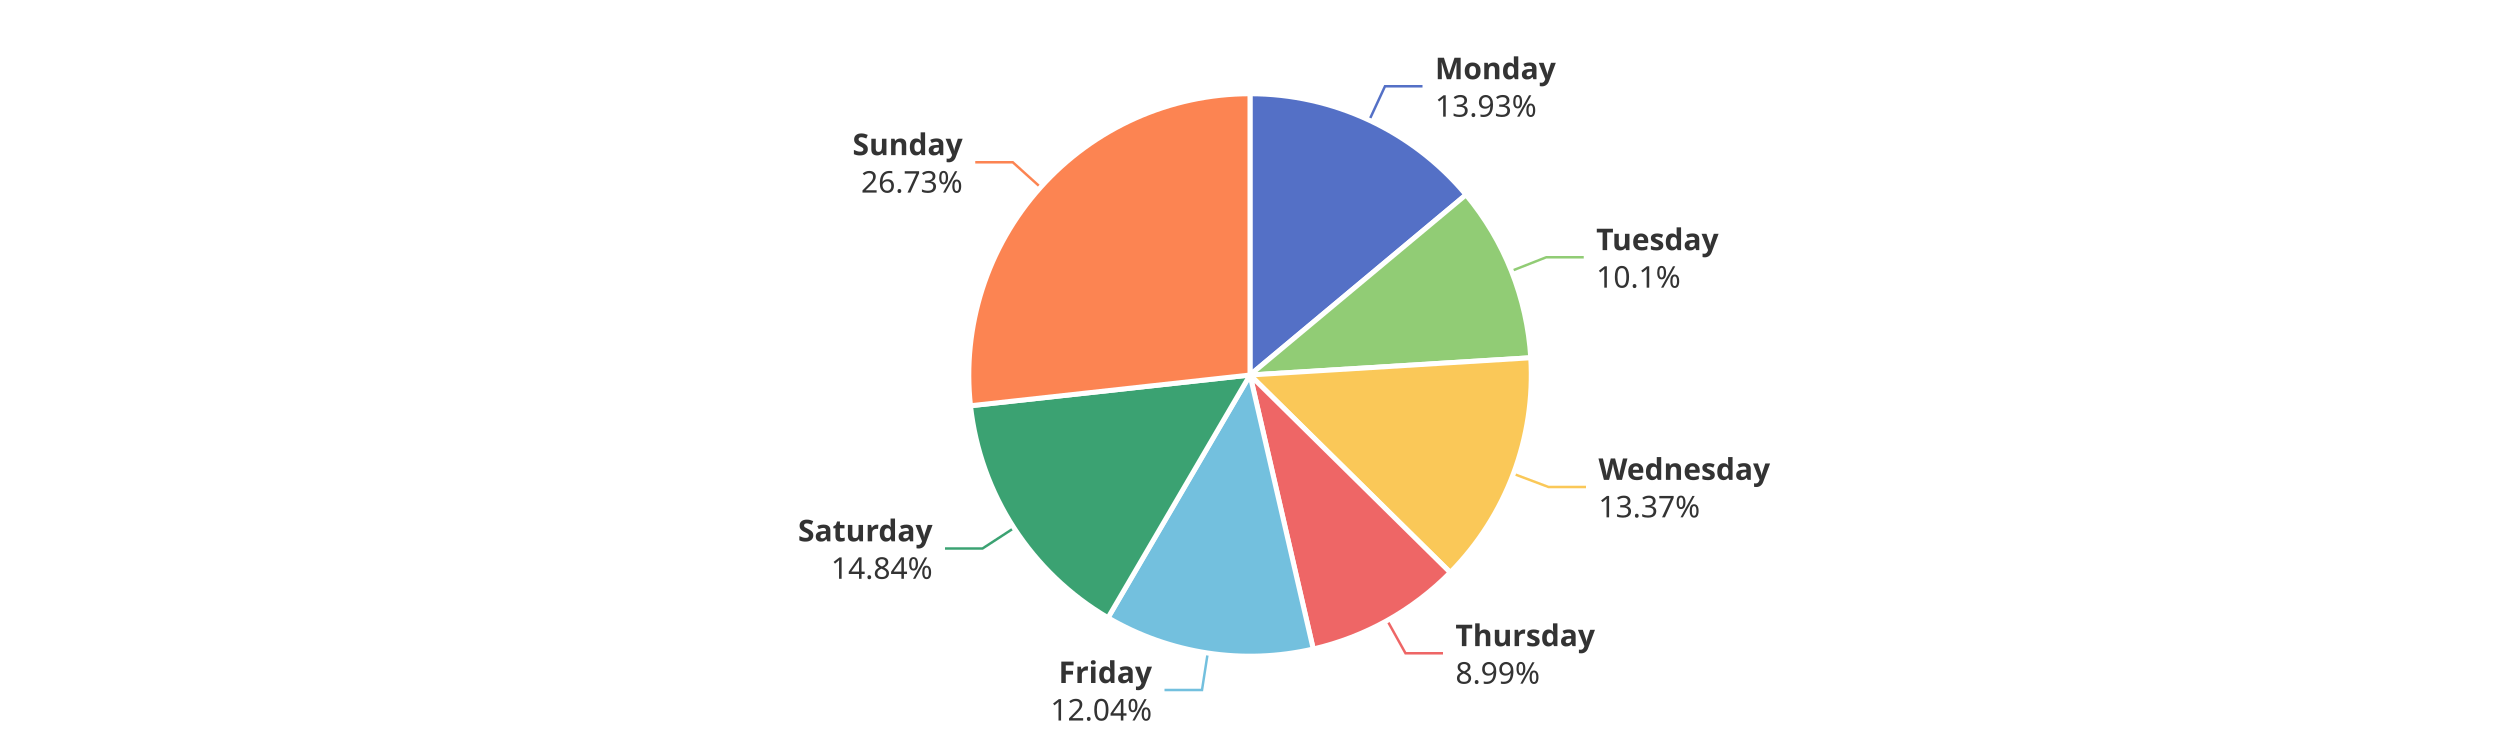
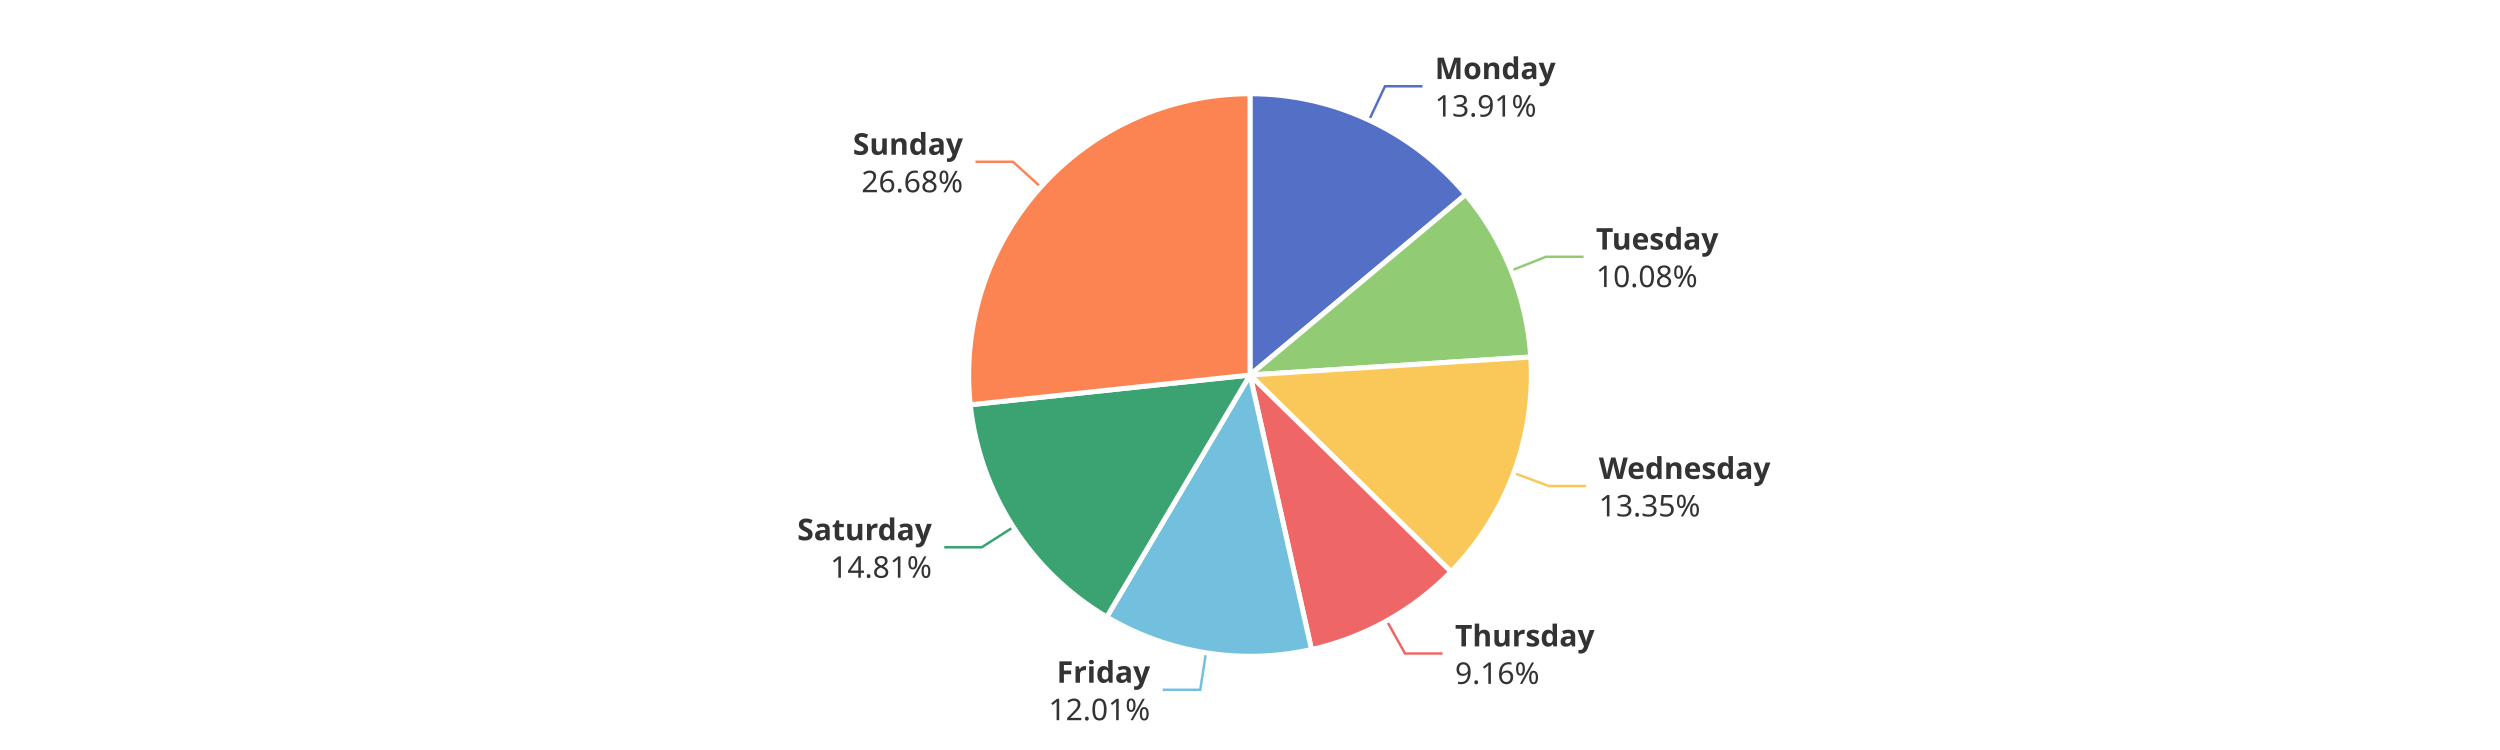
<svg xmlns="http://www.w3.org/2000/svg" width="1000" height="300" version="1.1" baseProfile="full" viewBox="0 0 1000 300">
  <rect width="1000" height="300" x="0" y="0" id="0" fill="#ffffff" />
-   <polyline points="547.7 48.1 554 34.5 569 34.5" fill="none" stroke="#5470c6" />
-   <polyline points="604.5 108.4 618.5 102.9 633.5 102.9" fill="none" stroke="#91cc75" />
-   <polyline points="605.3 189.5 619.4 194.8 634.4 194.8" fill="none" stroke="#fac858" />
-   <polyline points="554.9 248.2 562.2 261.3 577.2 261.3" fill="none" stroke="#ee6666" />
-   <polyline points="483.1 261.2 480.8 276 465.8 276" fill="none" stroke="#73c0de" />
-   <polyline points="405.6 211.2 393 219.4 378 219.4" fill="none" stroke="#3ba272" />
-   <polyline points="416.2 74.9 405.1 64.9 390.1 64.9" fill="none" stroke="#fc8452" />
-   <path d="M500 37.5A112.5 112.5 0 0 1 586.4 77.9L500 150Z" fill="#5470c6" stroke="#fff" stroke-width="2" stroke-linejoin="round" />
-   <path d="M586.4 77.9A112.5 112.5 0 0 1 612.3 143.1L500 150Z" fill="#91cc75" stroke="#fff" stroke-width="2" stroke-linejoin="round" />
-   <path d="M612.3 143.1A112.5 112.5 0 0 1 580.1 229L500 150Z" fill="#fac858" stroke="#fff" stroke-width="2" stroke-linejoin="round" />
-   <path d="M580.1 229A112.5 112.5 0 0 1 525.3 259.6L500 150Z" fill="#ee6666" stroke="#fff" stroke-width="2" stroke-linejoin="round" />
-   <path d="M525.3 259.6A112.5 112.5 0 0 1 443.2 247.1L500 150Z" fill="#73c0de" stroke="#fff" stroke-width="2" stroke-linejoin="round" />
-   <path d="M443.2 247.1A112.5 112.5 0 0 1 388.2 162.3L500 150Z" fill="#3ba272" stroke="#fff" stroke-width="2" stroke-linejoin="round" />
-   <path d="M388.2 162.3A112.5 112.5 0 0 1 500 37.5L500 150Z" fill="#fc8452" stroke="#fff" stroke-width="2" stroke-linejoin="round" />
-   <path d="M0 -15l42.8 0l0 30l-42.8 0Z" transform="translate(574.028 34.5131)" fill="none" />
-   <text dominant-baseline="central" text-anchor="start" style="font-size:12px;font-family:sans-serif;font-weight:bold;" y="-7.5" transform="translate(574.028 34.5131)" fill="#333" stroke="rgb(255,255,255)" stroke-width="2" paint-order="stroke" stroke-miterlimit="2">Monday</text>
-   <text dominant-baseline="central" text-anchor="start" style="font-size:12px;font-family:sans-serif;" y="7.5" transform="translate(574.028 34.5131)" fill="#333" stroke="rgb(255,255,255)" stroke-width="2" paint-order="stroke" stroke-miterlimit="2">13.93%</text>
-   <path d="M0 -15l46.2 0l0 30l-46.2 0Z" transform="translate(638.4818 102.9011)" fill="none" />
-   <text dominant-baseline="central" text-anchor="start" style="font-size:12px;font-family:sans-serif;font-weight:bold;" y="-7.5" transform="translate(638.4818 102.9011)" fill="#333" stroke="rgb(255,255,255)" stroke-width="2" paint-order="stroke" stroke-miterlimit="2">Tuesday</text>
-   <text dominant-baseline="central" text-anchor="start" style="font-size:12px;font-family:sans-serif;" y="7.5" transform="translate(638.4818 102.9011)" fill="#333" stroke="rgb(255,255,255)" stroke-width="2" paint-order="stroke" stroke-miterlimit="2">10.1%</text>
-   <path d="M0 -15l63.6 0l0 30l-63.6 0Z" transform="translate(639.3766 194.7826)" fill="none" />
-   <text dominant-baseline="central" text-anchor="start" style="font-size:12px;font-family:sans-serif;font-weight:bold;" y="-7.5" transform="translate(639.3766 194.7826)" fill="#333" stroke="rgb(255,255,255)" stroke-width="2" paint-order="stroke" stroke-miterlimit="2">Wednesday</text>
-   <text dominant-baseline="central" text-anchor="start" style="font-size:12px;font-family:sans-serif;" y="7.5" transform="translate(639.3766 194.7826)" fill="#333" stroke="rgb(255,255,255)" stroke-width="2" paint-order="stroke" stroke-miterlimit="2">13.37%</text>
-   <path d="M0 -15l50.2 0l0 30l-50.2 0Z" transform="translate(582.1887 261.3051)" fill="none" />
-   <text dominant-baseline="central" text-anchor="start" style="font-size:12px;font-family:sans-serif;font-weight:bold;" y="-7.5" transform="translate(582.1887 261.3051)" fill="#333" stroke="rgb(255,255,255)" stroke-width="2" paint-order="stroke" stroke-miterlimit="2">Thursday</text>
-   <text dominant-baseline="central" text-anchor="start" style="font-size:12px;font-family:sans-serif;" y="7.5" transform="translate(582.1887 261.3051)" fill="#333" stroke="rgb(255,255,255)" stroke-width="2" paint-order="stroke" stroke-miterlimit="2">8.99%</text>
-   <path d="M-40.9 -15l40.9 0l0 30l-40.9 0Z" transform="translate(460.8085 276.0474)" fill="none" />
-   <text dominant-baseline="central" text-anchor="end" style="font-size:12px;font-family:sans-serif;font-weight:bold;" y="-7.5" transform="translate(460.8085 276.0474)" fill="#333" stroke="rgb(255,255,255)" stroke-width="2" paint-order="stroke" stroke-miterlimit="2">Friday</text>
-   <text dominant-baseline="central" text-anchor="end" style="font-size:12px;font-family:sans-serif;" y="7.5" transform="translate(460.8085 276.0474)" fill="#333" stroke="rgb(255,255,255)" stroke-width="2" paint-order="stroke" stroke-miterlimit="2">12.04%</text>
-   <path d="M-48.2 -15l48.2 0l0 30l-48.2 0Z" transform="translate(373.0255 219.3737)" fill="none" />
-   <text dominant-baseline="central" text-anchor="end" style="font-size:12px;font-family:sans-serif;font-weight:bold;" y="-7.5" transform="translate(373.0255 219.3737)" fill="#333" stroke="rgb(255,255,255)" stroke-width="2" paint-order="stroke" stroke-miterlimit="2">Saturday</text>
-   <text dominant-baseline="central" text-anchor="end" style="font-size:12px;font-family:sans-serif;" y="7.5" transform="translate(373.0255 219.3737)" fill="#333" stroke="rgb(255,255,255)" stroke-width="2" paint-order="stroke" stroke-miterlimit="2">14.84%</text>
-   <path d="M-40.9 -15l40.9 0l0 30l-40.9 0Z" transform="translate(385.0599 64.8964)" fill="none" />
-   <text dominant-baseline="central" text-anchor="end" style="font-size:12px;font-family:sans-serif;font-weight:bold;" y="-7.5" transform="translate(385.0599 64.8964)" fill="#333" stroke="rgb(255,255,255)" stroke-width="2" paint-order="stroke" stroke-miterlimit="2">Sunday</text>
-   <text dominant-baseline="central" text-anchor="end" style="font-size:12px;font-family:sans-serif;" y="7.5" transform="translate(385.0599 64.8964)" fill="#333" stroke="rgb(255,255,255)" stroke-width="2" paint-order="stroke" stroke-miterlimit="2">26.73%</text>
+   <polyline points="547.6 48.1 554 34.5 569 34.5" fill="none" stroke="#5470c6" />
+   <polyline points="604.5 108.2 618.4 102.7 633.4 102.7" fill="none" stroke="#91cc75" />
+   <polyline points="605.5 189.2 619.5 194.4 634.5 194.4" fill="none" stroke="#fac858" />
+   <polyline points="554.7 248.3 562 261.4 577 261.4" fill="none" stroke="#ee6666" />
+   <polyline points="482.4 261.1 480.1 275.9 465.1 275.9" fill="none" stroke="#73c0de" />
+   <polyline points="405.4 210.8 392.7 218.9 377.7 218.9" fill="none" stroke="#3ba272" />
+   <polyline points="416.3 74.8 405.2 64.7 390.2 64.7" fill="none" stroke="#fc8452" />
+   <path d="M500 37.5A112.5 112.5 0 0 1 586.3 77.8L500 150Z" fill="#5470c6" stroke="#fff" stroke-width="2" stroke-linejoin="round" />
+   <path d="M586.3 77.8A112.5 112.5 0 0 1 612.3 142.8L500 150Z" fill="#91cc75" stroke="#fff" stroke-width="2" stroke-linejoin="round" />
+   <path d="M612.3 142.8A112.5 112.5 0 0 1 580.4 228.7L500 150Z" fill="#fac858" stroke="#fff" stroke-width="2" stroke-linejoin="round" />
+   <path d="M580.4 228.7A112.5 112.5 0 0 1 524.6 259.8L500 150Z" fill="#ee6666" stroke="#fff" stroke-width="2" stroke-linejoin="round" />
+   <path d="M524.6 259.8A112.5 112.5 0 0 1 442.7 246.8L500 150Z" fill="#73c0de" stroke="#fff" stroke-width="2" stroke-linejoin="round" />
+   <path d="M442.7 246.8A112.5 112.5 0 0 1 388.1 161.9L500 150Z" fill="#3ba272" stroke="#fff" stroke-width="2" stroke-linejoin="round" />
+   <path d="M388.1 161.9A112.5 112.5 0 0 1 500 37.5L500 150Z" fill="#fc8452" stroke="#fff" stroke-width="2" stroke-linejoin="round" />
+   <path d="M0 -15l42.8 0l0 30l-42.8 0Z" transform="translate(573.9554 34.4792)" fill="none" />
+   <text dominant-baseline="central" text-anchor="start" style="font-size:12px;font-family:sans-serif;font-weight:bold;" y="-7.5" transform="translate(573.9554 34.4792)" fill="#333" stroke="rgb(255,255,255)" stroke-width="2" paint-order="stroke" stroke-miterlimit="2">Monday</text>
+   <text dominant-baseline="central" text-anchor="start" style="font-size:12px;font-family:sans-serif;" y="7.5" transform="translate(573.9554 34.4792)" fill="#333" stroke="rgb(255,255,255)" stroke-width="2" paint-order="stroke" stroke-miterlimit="2">13.91%</text>
+   <path d="M0 -15l46.2 0l0 30l-46.2 0Z" transform="translate(638.3928 102.6778)" fill="none" />
+   <text dominant-baseline="central" text-anchor="start" style="font-size:12px;font-family:sans-serif;font-weight:bold;" y="-7.5" transform="translate(638.3928 102.6778)" fill="#333" stroke="rgb(255,255,255)" stroke-width="2" paint-order="stroke" stroke-miterlimit="2">Tuesday</text>
+   <text dominant-baseline="central" text-anchor="start" style="font-size:12px;font-family:sans-serif;" y="7.5" transform="translate(638.3928 102.6778)" fill="#333" stroke="rgb(255,255,255)" stroke-width="2" paint-order="stroke" stroke-miterlimit="2">10.08%</text>
+   <path d="M0 -15l63.6 0l0 30l-63.6 0Z" transform="translate(639.5167 194.4074)" fill="none" />
+   <text dominant-baseline="central" text-anchor="start" style="font-size:12px;font-family:sans-serif;font-weight:bold;" y="-7.5" transform="translate(639.5167 194.4074)" fill="#333" stroke="rgb(255,255,255)" stroke-width="2" paint-order="stroke" stroke-miterlimit="2">Wednesday</text>
+   <text dominant-baseline="central" text-anchor="start" style="font-size:12px;font-family:sans-serif;" y="7.5" transform="translate(639.5167 194.4074)" fill="#333" stroke="rgb(255,255,255)" stroke-width="2" paint-order="stroke" stroke-miterlimit="2">13.35%</text>
+   <path d="M0 -15l50.2 0l0 30l-50.2 0Z" transform="translate(582.0138 261.4026)" fill="none" />
+   <text dominant-baseline="central" text-anchor="start" style="font-size:12px;font-family:sans-serif;font-weight:bold;" y="-7.5" transform="translate(582.0138 261.4026)" fill="#333" stroke="rgb(255,255,255)" stroke-width="2" paint-order="stroke" stroke-miterlimit="2">Thursday</text>
+   <text dominant-baseline="central" text-anchor="start" style="font-size:12px;font-family:sans-serif;" y="7.5" transform="translate(582.0138 261.4026)" fill="#333" stroke="rgb(255,255,255)" stroke-width="2" paint-order="stroke" stroke-miterlimit="2">9.16%</text>
+   <path d="M-40.9 -15l40.9 0l0 30l-40.9 0Z" transform="translate(460.0566 275.9306)" fill="none" />
+   <text dominant-baseline="central" text-anchor="end" style="font-size:12px;font-family:sans-serif;font-weight:bold;" y="-7.5" transform="translate(460.0566 275.9306)" fill="#333" stroke="rgb(255,255,255)" stroke-width="2" paint-order="stroke" stroke-miterlimit="2">Friday</text>
+   <text dominant-baseline="central" text-anchor="end" style="font-size:12px;font-family:sans-serif;" y="7.5" transform="translate(460.0566 275.9306)" fill="#333" stroke="rgb(255,255,255)" stroke-width="2" paint-order="stroke" stroke-miterlimit="2">12.01%</text>
+   <path d="M-48.2 -15l48.2 0l0 30l-48.2 0Z" transform="translate(372.7431 218.9363)" fill="none" />
+   <text dominant-baseline="central" text-anchor="end" style="font-size:12px;font-family:sans-serif;font-weight:bold;" y="-7.5" transform="translate(372.7431 218.9363)" fill="#333" stroke="rgb(255,255,255)" stroke-width="2" paint-order="stroke" stroke-miterlimit="2">Saturday</text>
+   <text dominant-baseline="central" text-anchor="end" style="font-size:12px;font-family:sans-serif;" y="7.5" transform="translate(372.7431 218.9363)" fill="#333" stroke="rgb(255,255,255)" stroke-width="2" paint-order="stroke" stroke-miterlimit="2">14.81%</text>
+   <path d="M-40.9 -15l40.9 0l0 30l-40.9 0Z" transform="translate(385.1937 64.7474)" fill="none" />
+   <text dominant-baseline="central" text-anchor="end" style="font-size:12px;font-family:sans-serif;font-weight:bold;" y="-7.5" transform="translate(385.1937 64.7474)" fill="#333" stroke="rgb(255,255,255)" stroke-width="2" paint-order="stroke" stroke-miterlimit="2">Sunday</text>
+   <text dominant-baseline="central" text-anchor="end" style="font-size:12px;font-family:sans-serif;" y="7.5" transform="translate(385.1937 64.7474)" fill="#333" stroke="rgb(255,255,255)" stroke-width="2" paint-order="stroke" stroke-miterlimit="2">26.68%</text>
</svg>
